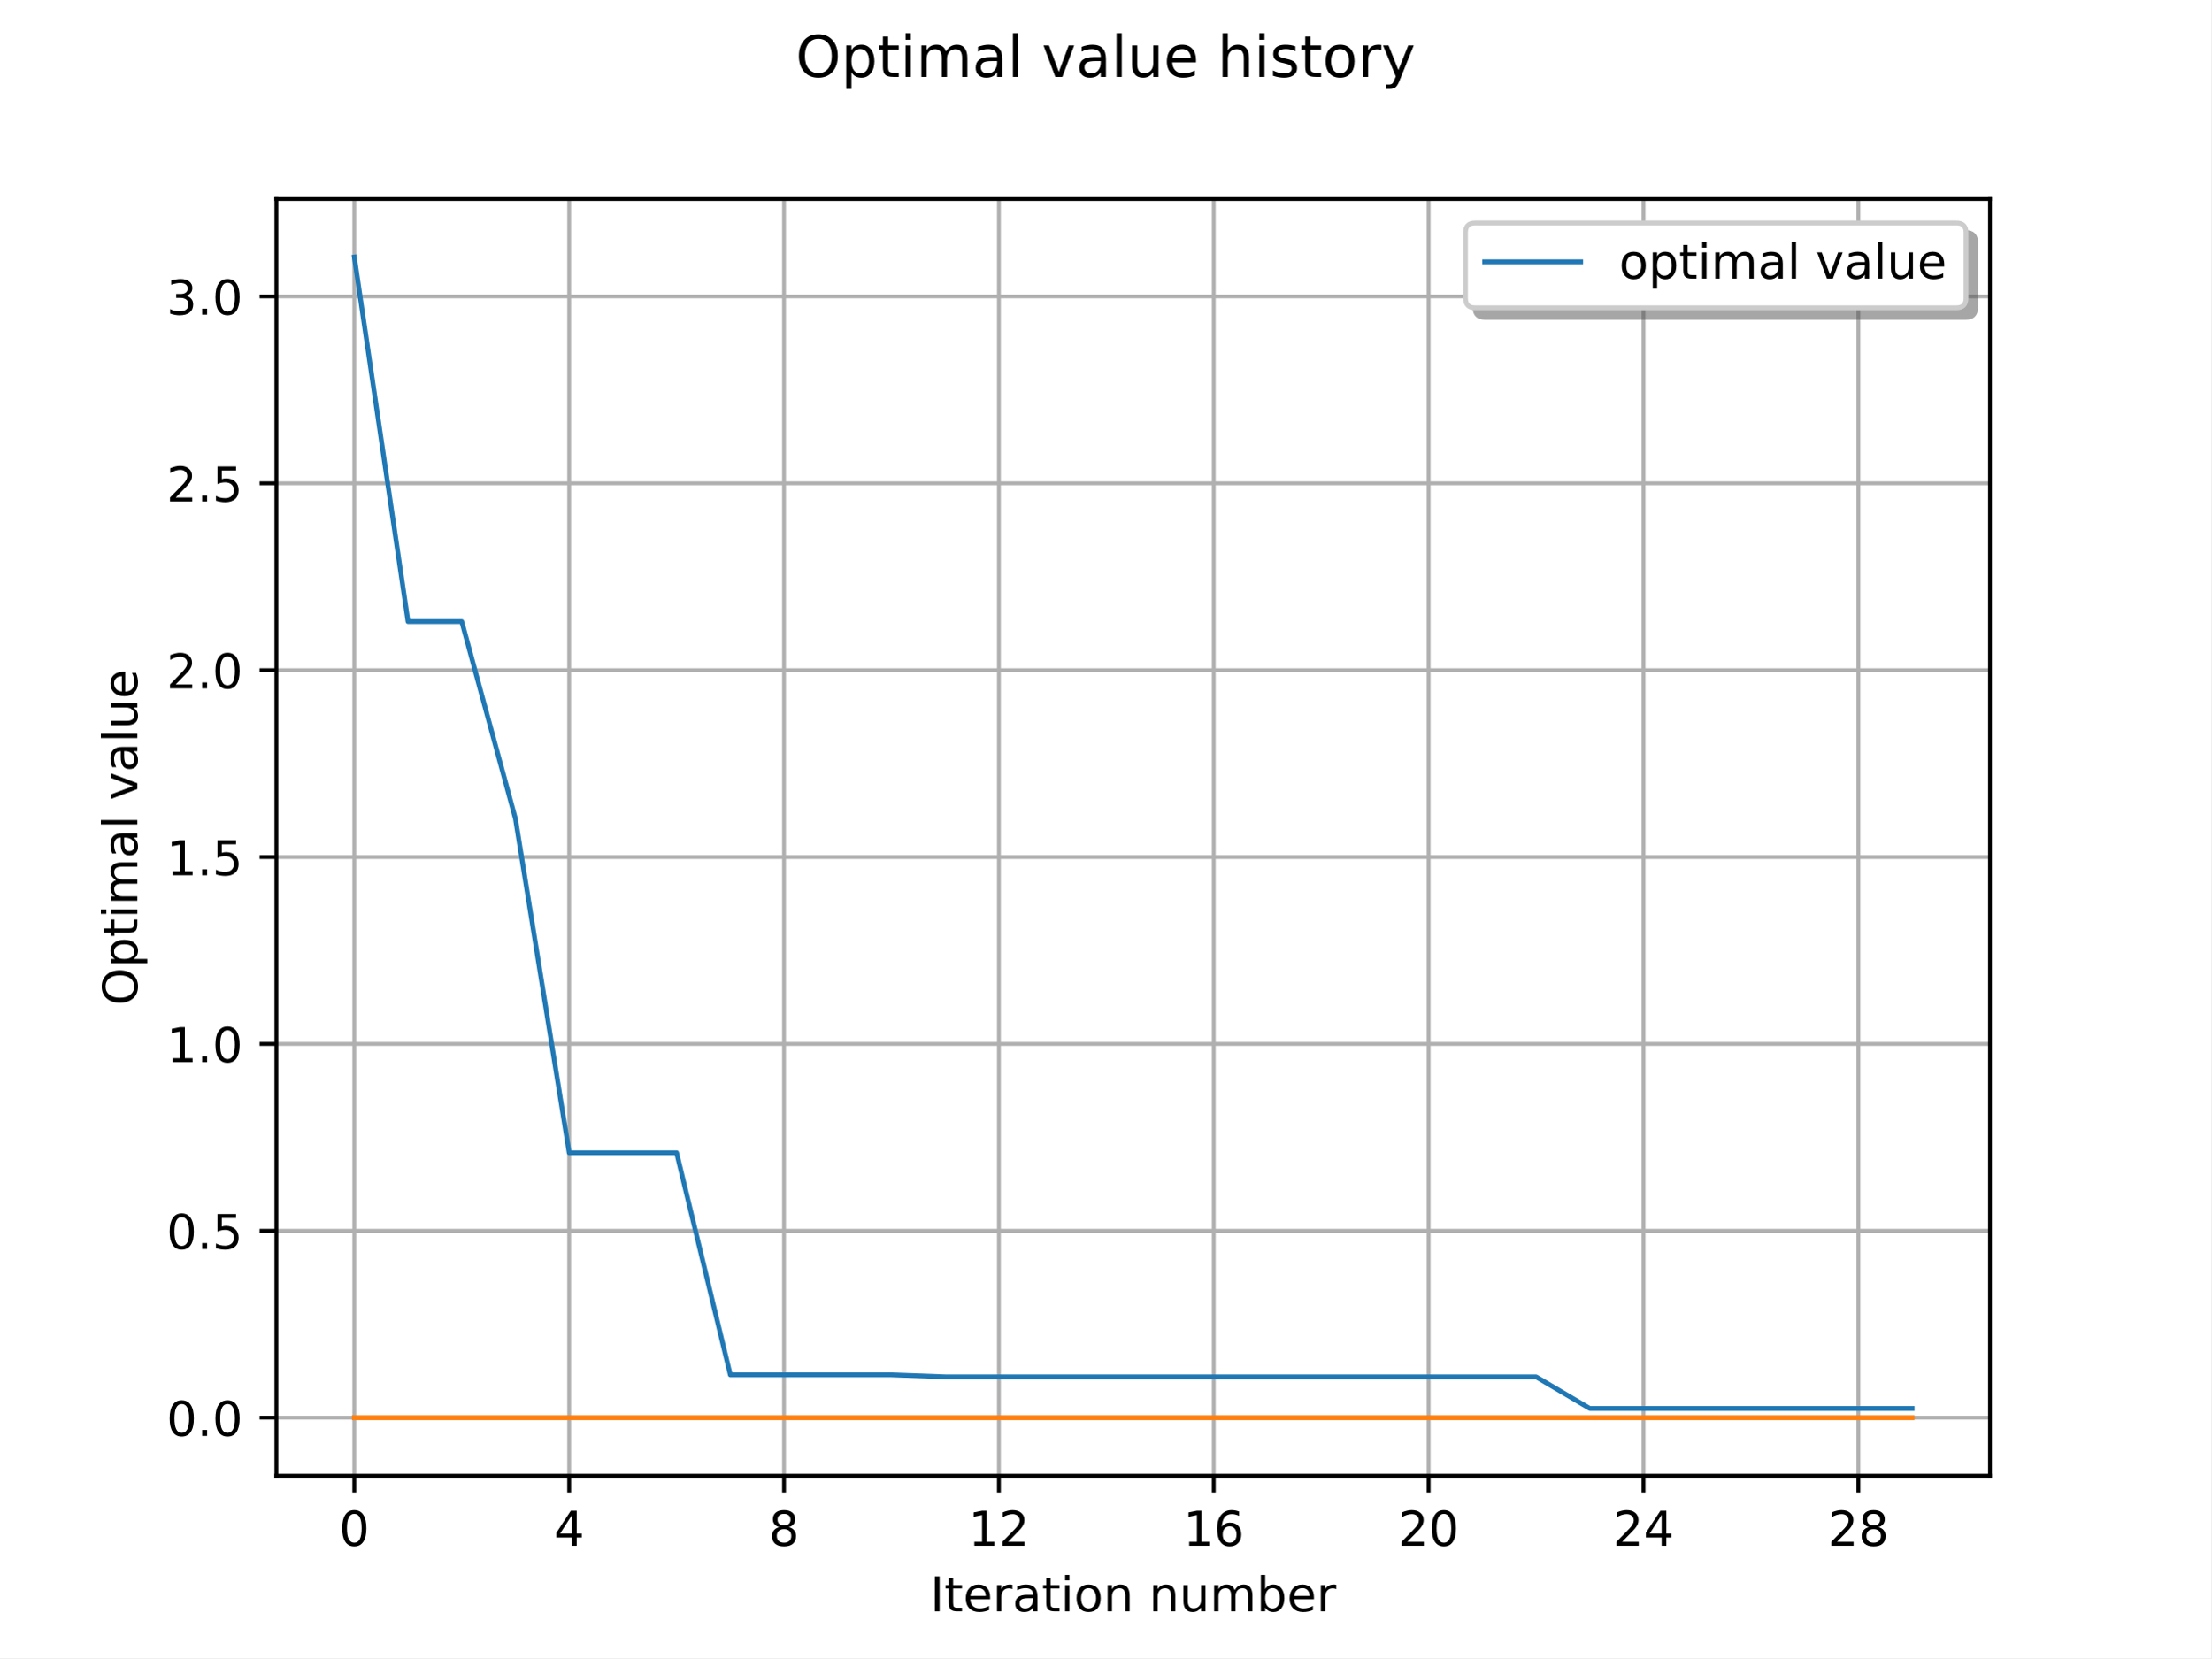
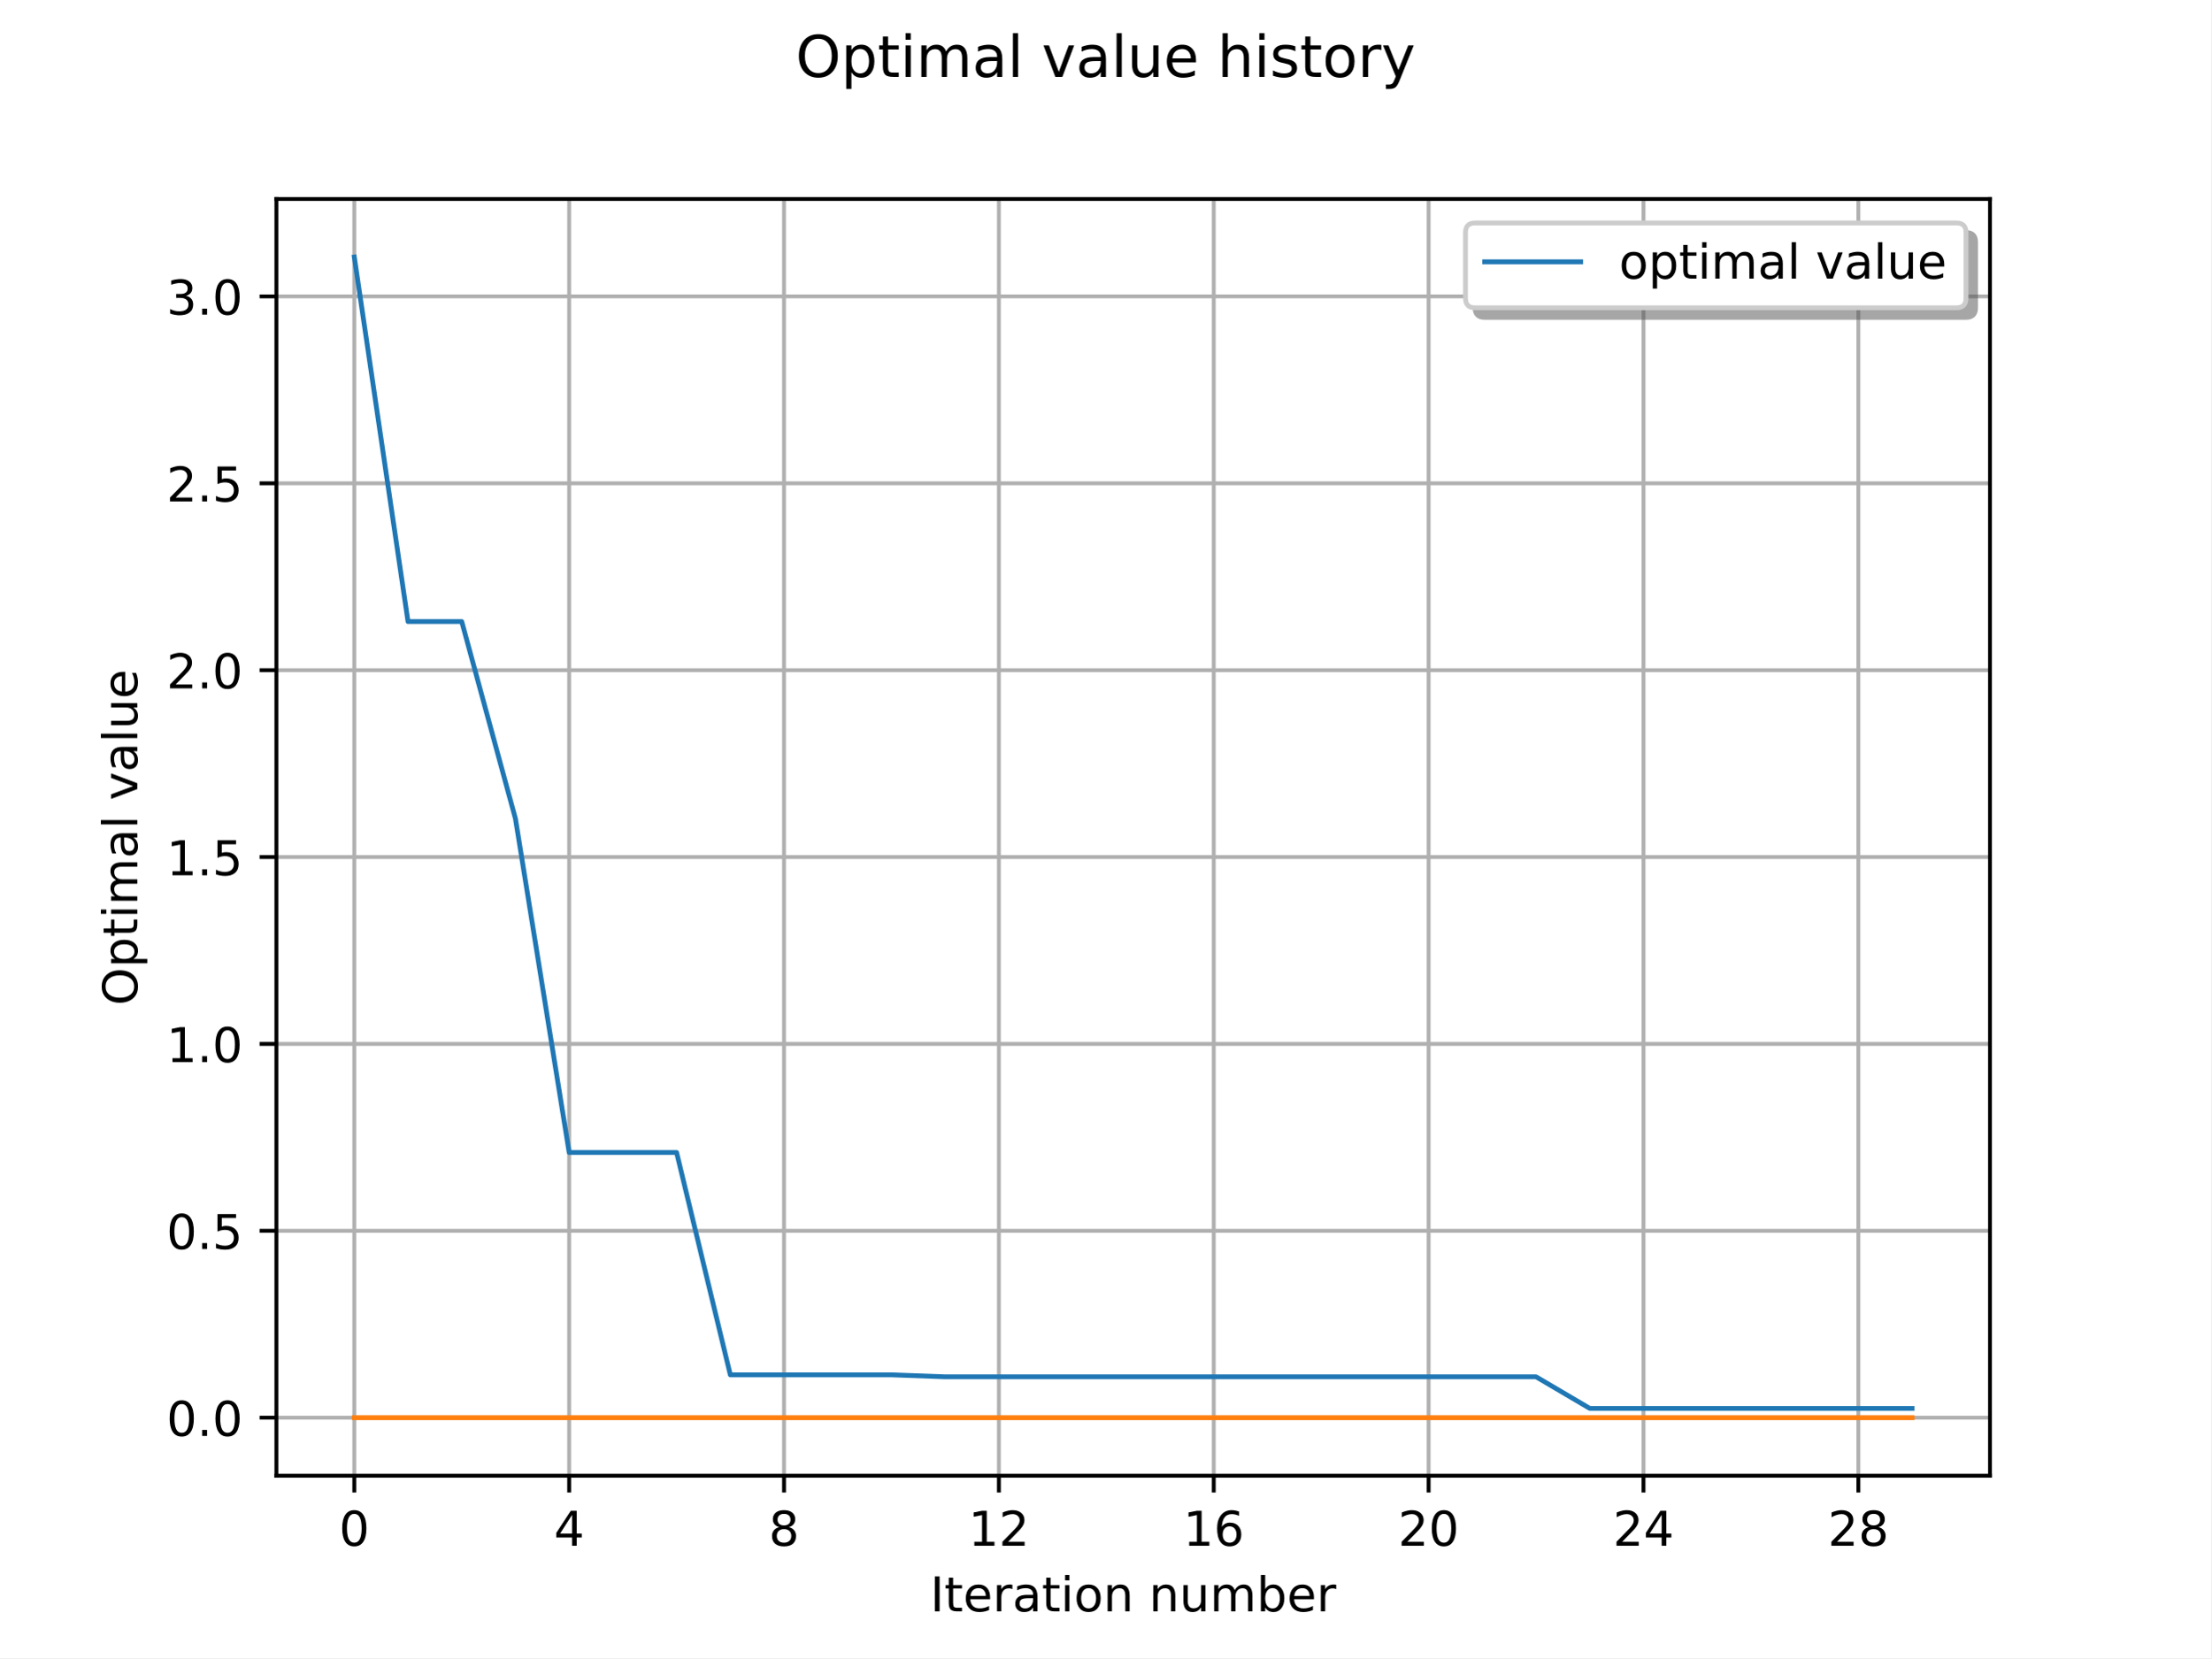
<svg xmlns="http://www.w3.org/2000/svg" xmlns:xlink="http://www.w3.org/1999/xlink" width="460.8pt" height="345.6pt" viewBox="0 0 460.8 345.6" version="1.1">
  <defs>
    <style type="text/css">*{stroke-linejoin: round; stroke-linecap: butt}</style>
  </defs>
  <g id="figure_1">
    <g id="patch_1">
      <path d="M 0 345.6  L 460.8 345.6  L 460.8 0  L 0 0  z " style="fill: #ffffff" />
    </g>
    <g id="axes_1">
      <g id="patch_2">
        <path d="M 57.6 307.584  L 414.72 307.584  L 414.72 41.472  L 57.6 41.472  z " style="fill: #ffffff" />
      </g>
      <g id="matplotlib.axis_1">
        <g id="xtick_1">
          <g id="line2d_1">
            <path d="M 73.833 307.584  L 73.833 41.472  " clip-path="url(#pece686282c)" style="fill: none; stroke: #b0b0b0; stroke-width: 0.8; stroke-linecap: square" />
          </g>
          <g id="line2d_2">
            <defs>
              <path id="m4a92d99fee" d="M 0 0  L 0 3.5  " style="stroke: #000000; stroke-width: 0.8" />
            </defs>
            <g>
              <use xlink:href="#m4a92d99fee" x="73.833" y="307.584" style="stroke: #000000; stroke-width: 0.8" />
            </g>
          </g>
          <g id="text_1">
            <g transform="translate(70.65148 322.1824) scale(0.1 -0.1)">
              <defs>
                <path id="DejaVuSans-30" d="M 2034 4250  Q 1547 4250 1301 3770  Q 1056 3291 1056 2328  Q 1056 1369 1301 889  Q 1547 409 2034 409  Q 2525 409 2770 889  Q 3016 1369 3016 2328  Q 3016 3291 2770 3770  Q 2525 4250 2034 4250  z M 2034 4750  Q 2819 4750 3233 4129  Q 3647 3509 3647 2328  Q 3647 1150 3233 529  Q 2819 -91 2034 -91  Q 1250 -91 836 529  Q 422 1150 422 2328  Q 422 3509 836 4129  Q 1250 4750 2034 4750  z " transform="scale(0.015625)" />
              </defs>
              <use xlink:href="#DejaVuSans-30" />
            </g>
          </g>
        </g>
        <g id="xtick_2">
          <g id="line2d_3">
            <path d="M 118.613 307.584  L 118.613 41.472  " clip-path="url(#pece686282c)" style="fill: none; stroke: #b0b0b0; stroke-width: 0.8; stroke-linecap: square" />
          </g>
          <g id="line2d_4">
            <g>
              <use xlink:href="#m4a92d99fee" x="118.613" y="307.584" style="stroke: #000000; stroke-width: 0.8" />
            </g>
          </g>
          <g id="text_2">
            <g transform="translate(115.4314 322.1824) scale(0.1 -0.1)">
              <defs>
                <path id="DejaVuSans-34" d="M 2419 4116  L 825 1625  L 2419 1625  L 2419 4116  z M 2253 4666  L 3047 4666  L 3047 1625  L 3713 1625  L 3713 1100  L 3047 1100  L 3047 0  L 2419 0  L 2419 1100  L 313 1100  L 313 1709  L 2253 4666  z " transform="scale(0.015625)" />
              </defs>
              <use xlink:href="#DejaVuSans-34" />
            </g>
          </g>
        </g>
        <g id="xtick_3">
          <g id="line2d_5">
            <path d="M 163.393 307.584  L 163.393 41.472  " clip-path="url(#pece686282c)" style="fill: none; stroke: #b0b0b0; stroke-width: 0.8; stroke-linecap: square" />
          </g>
          <g id="line2d_6">
            <g>
              <use xlink:href="#m4a92d99fee" x="163.393" y="307.584" style="stroke: #000000; stroke-width: 0.8" />
            </g>
          </g>
          <g id="text_3">
            <g transform="translate(160.2114 322.1824) scale(0.1 -0.1)">
              <defs>
                <path id="DejaVuSans-38" d="M 2034 2216  Q 1584 2216 1326 1975  Q 1069 1734 1069 1313  Q 1069 891 1326 650  Q 1584 409 2034 409  Q 2484 409 2743 651  Q 3003 894 3003 1313  Q 3003 1734 2745 1975  Q 2488 2216 2034 2216  z M 1403 2484  Q 997 2584 770 2862  Q 544 3141 544 3541  Q 544 4100 942 4425  Q 1341 4750 2034 4750  Q 2731 4750 3128 4425  Q 3525 4100 3525 3541  Q 3525 3141 3298 2862  Q 3072 2584 2669 2484  Q 3125 2378 3379 2068  Q 3634 1759 3634 1313  Q 3634 634 3220 271  Q 2806 -91 2034 -91  Q 1263 -91 848 271  Q 434 634 434 1313  Q 434 1759 690 2068  Q 947 2378 1403 2484  z M 1172 3481  Q 1172 3119 1398 2916  Q 1625 2713 2034 2713  Q 2441 2713 2670 2916  Q 2900 3119 2900 3481  Q 2900 3844 2670 4047  Q 2441 4250 2034 4250  Q 1625 4250 1398 4047  Q 1172 3844 1172 3481  z " transform="scale(0.015625)" />
              </defs>
              <use xlink:href="#DejaVuSans-38" />
            </g>
          </g>
        </g>
        <g id="xtick_4">
          <g id="line2d_7">
            <path d="M 208.173 307.584  L 208.173 41.472  " clip-path="url(#pece686282c)" style="fill: none; stroke: #b0b0b0; stroke-width: 0.8; stroke-linecap: square" />
          </g>
          <g id="line2d_8">
            <g>
              <use xlink:href="#m4a92d99fee" x="208.173" y="307.584" style="stroke: #000000; stroke-width: 0.8" />
            </g>
          </g>
          <g id="text_4">
            <g transform="translate(201.81 322.1824) scale(0.1 -0.1)">
              <defs>
                <path id="DejaVuSans-31" d="M 794 531  L 1825 531  L 1825 4091  L 703 3866  L 703 4441  L 1819 4666  L 2450 4666  L 2450 531  L 3481 531  L 3481 0  L 794 0  L 794 531  z " transform="scale(0.015625)" />
                <path id="DejaVuSans-32" d="M 1228 531  L 3431 531  L 3431 0  L 469 0  L 469 531  Q 828 903 1448 1529  Q 2069 2156 2228 2338  Q 2531 2678 2651 2914  Q 2772 3150 2772 3378  Q 2772 3750 2511 3984  Q 2250 4219 1831 4219  Q 1534 4219 1204 4116  Q 875 4013 500 3803  L 500 4441  Q 881 4594 1212 4672  Q 1544 4750 1819 4750  Q 2544 4750 2975 4387  Q 3406 4025 3406 3419  Q 3406 3131 3298 2873  Q 3191 2616 2906 2266  Q 2828 2175 2409 1742  Q 1991 1309 1228 531  z " transform="scale(0.015625)" />
              </defs>
              <use xlink:href="#DejaVuSans-31" />
              <use xlink:href="#DejaVuSans-32" transform="translate(63.62305 0)" />
            </g>
          </g>
        </g>
        <g id="xtick_5">
          <g id="line2d_9">
            <path d="M 252.952 307.584  L 252.952 41.472  " clip-path="url(#pece686282c)" style="fill: none; stroke: #b0b0b0; stroke-width: 0.8; stroke-linecap: square" />
          </g>
          <g id="line2d_10">
            <g>
              <use xlink:href="#m4a92d99fee" x="252.952" y="307.584" style="stroke: #000000; stroke-width: 0.8" />
            </g>
          </g>
          <g id="text_5">
            <g transform="translate(246.59 322.1824) scale(0.1 -0.1)">
              <defs>
                <path id="DejaVuSans-36" d="M 2113 2584  Q 1688 2584 1439 2293  Q 1191 2003 1191 1497  Q 1191 994 1439 701  Q 1688 409 2113 409  Q 2538 409 2786 701  Q 3034 994 3034 1497  Q 3034 2003 2786 2293  Q 2538 2584 2113 2584  z M 3366 4563  L 3366 3988  Q 3128 4100 2886 4159  Q 2644 4219 2406 4219  Q 1781 4219 1451 3797  Q 1122 3375 1075 2522  Q 1259 2794 1537 2939  Q 1816 3084 2150 3084  Q 2853 3084 3261 2657  Q 3669 2231 3669 1497  Q 3669 778 3244 343  Q 2819 -91 2113 -91  Q 1303 -91 875 529  Q 447 1150 447 2328  Q 447 3434 972 4092  Q 1497 4750 2381 4750  Q 2619 4750 2861 4703  Q 3103 4656 3366 4563  z " transform="scale(0.015625)" />
              </defs>
              <use xlink:href="#DejaVuSans-31" />
              <use xlink:href="#DejaVuSans-36" transform="translate(63.62305 0)" />
            </g>
          </g>
        </g>
        <g id="xtick_6">
          <g id="line2d_11">
            <path d="M 297.732 307.584  L 297.732 41.472  " clip-path="url(#pece686282c)" style="fill: none; stroke: #b0b0b0; stroke-width: 0.8; stroke-linecap: square" />
          </g>
          <g id="line2d_12">
            <g>
              <use xlink:href="#m4a92d99fee" x="297.732" y="307.584" style="stroke: #000000; stroke-width: 0.8" />
            </g>
          </g>
          <g id="text_6">
            <g transform="translate(291.3699 322.1824) scale(0.1 -0.1)">
              <use xlink:href="#DejaVuSans-32" />
              <use xlink:href="#DejaVuSans-30" transform="translate(63.62305 0)" />
            </g>
          </g>
        </g>
        <g id="xtick_7">
          <g id="line2d_13">
            <path d="M 342.512 307.584  L 342.512 41.472  " clip-path="url(#pece686282c)" style="fill: none; stroke: #b0b0b0; stroke-width: 0.8; stroke-linecap: square" />
          </g>
          <g id="line2d_14">
            <g>
              <use xlink:href="#m4a92d99fee" x="342.512" y="307.584" style="stroke: #000000; stroke-width: 0.8" />
            </g>
          </g>
          <g id="text_7">
            <g transform="translate(336.1499 322.1824) scale(0.1 -0.1)">
              <use xlink:href="#DejaVuSans-32" />
              <use xlink:href="#DejaVuSans-34" transform="translate(63.62305 0)" />
            </g>
          </g>
        </g>
        <g id="xtick_8">
          <g id="line2d_15">
            <path d="M 387.292 307.584  L 387.292 41.472  " clip-path="url(#pece686282c)" style="fill: none; stroke: #b0b0b0; stroke-width: 0.8; stroke-linecap: square" />
          </g>
          <g id="line2d_16">
            <g>
              <use xlink:href="#m4a92d99fee" x="387.292" y="307.584" style="stroke: #000000; stroke-width: 0.8" />
            </g>
          </g>
          <g id="text_8">
            <g transform="translate(380.9298 322.1824) scale(0.1 -0.1)">
              <use xlink:href="#DejaVuSans-32" />
              <use xlink:href="#DejaVuSans-38" transform="translate(63.62305 0)" />
            </g>
          </g>
        </g>
        <g id="text_9">
          <g transform="translate(193.8483 335.8606) scale(0.1 -0.1)">
            <defs>
              <path id="DejaVuSans-49" d="M 628 4666  L 1259 4666  L 1259 0  L 628 0  L 628 4666  z " transform="scale(0.015625)" />
              <path id="DejaVuSans-74" d="M 1172 4494  L 1172 3500  L 2356 3500  L 2356 3053  L 1172 3053  L 1172 1153  Q 1172 725 1289 603  Q 1406 481 1766 481  L 2356 481  L 2356 0  L 1766 0  Q 1100 0 847 248  Q 594 497 594 1153  L 594 3053  L 172 3053  L 172 3500  L 594 3500  L 594 4494  L 1172 4494  z " transform="scale(0.015625)" />
              <path id="DejaVuSans-65" d="M 3597 1894  L 3597 1613  L 953 1613  Q 991 1019 1311 708  Q 1631 397 2203 397  Q 2534 397 2845 478  Q 3156 559 3463 722  L 3463 178  Q 3153 47 2828 -22  Q 2503 -91 2169 -91  Q 1331 -91 842 396  Q 353 884 353 1716  Q 353 2575 817 3079  Q 1281 3584 2069 3584  Q 2775 3584 3186 3129  Q 3597 2675 3597 1894  z M 3022 2063  Q 3016 2534 2758 2815  Q 2500 3097 2075 3097  Q 1594 3097 1305 2825  Q 1016 2553 972 2059  L 3022 2063  z " transform="scale(0.015625)" />
              <path id="DejaVuSans-72" d="M 2631 2963  Q 2534 3019 2420 3045  Q 2306 3072 2169 3072  Q 1681 3072 1420 2755  Q 1159 2438 1159 1844  L 1159 0  L 581 0  L 581 3500  L 1159 3500  L 1159 2956  Q 1341 3275 1631 3429  Q 1922 3584 2338 3584  Q 2397 3584 2469 3576  Q 2541 3569 2628 3553  L 2631 2963  z " transform="scale(0.015625)" />
              <path id="DejaVuSans-61" d="M 2194 1759  Q 1497 1759 1228 1600  Q 959 1441 959 1056  Q 959 750 1161 570  Q 1363 391 1709 391  Q 2188 391 2477 730  Q 2766 1069 2766 1631  L 2766 1759  L 2194 1759  z M 3341 1997  L 3341 0  L 2766 0  L 2766 531  Q 2569 213 2275 61  Q 1981 -91 1556 -91  Q 1019 -91 701 211  Q 384 513 384 1019  Q 384 1609 779 1909  Q 1175 2209 1959 2209  L 2766 2209  L 2766 2266  Q 2766 2663 2505 2880  Q 2244 3097 1772 3097  Q 1472 3097 1187 3025  Q 903 2953 641 2809  L 641 3341  Q 956 3463 1253 3523  Q 1550 3584 1831 3584  Q 2591 3584 2966 3190  Q 3341 2797 3341 1997  z " transform="scale(0.015625)" />
              <path id="DejaVuSans-69" d="M 603 3500  L 1178 3500  L 1178 0  L 603 0  L 603 3500  z M 603 4863  L 1178 4863  L 1178 4134  L 603 4134  L 603 4863  z " transform="scale(0.015625)" />
              <path id="DejaVuSans-6f" d="M 1959 3097  Q 1497 3097 1228 2736  Q 959 2375 959 1747  Q 959 1119 1226 758  Q 1494 397 1959 397  Q 2419 397 2687 759  Q 2956 1122 2956 1747  Q 2956 2369 2687 2733  Q 2419 3097 1959 3097  z M 1959 3584  Q 2709 3584 3137 3096  Q 3566 2609 3566 1747  Q 3566 888 3137 398  Q 2709 -91 1959 -91  Q 1206 -91 779 398  Q 353 888 353 1747  Q 353 2609 779 3096  Q 1206 3584 1959 3584  z " transform="scale(0.015625)" />
              <path id="DejaVuSans-6e" d="M 3513 2113  L 3513 0  L 2938 0  L 2938 2094  Q 2938 2591 2744 2837  Q 2550 3084 2163 3084  Q 1697 3084 1428 2787  Q 1159 2491 1159 1978  L 1159 0  L 581 0  L 581 3500  L 1159 3500  L 1159 2956  Q 1366 3272 1645 3428  Q 1925 3584 2291 3584  Q 2894 3584 3203 3211  Q 3513 2838 3513 2113  z " transform="scale(0.015625)" />
              <path id="DejaVuSans-20" transform="scale(0.015625)" />
              <path id="DejaVuSans-75" d="M 544 1381  L 544 3500  L 1119 3500  L 1119 1403  Q 1119 906 1312 657  Q 1506 409 1894 409  Q 2359 409 2629 706  Q 2900 1003 2900 1516  L 2900 3500  L 3475 3500  L 3475 0  L 2900 0  L 2900 538  Q 2691 219 2414 64  Q 2138 -91 1772 -91  Q 1169 -91 856 284  Q 544 659 544 1381  z M 1991 3584  L 1991 3584  z " transform="scale(0.015625)" />
              <path id="DejaVuSans-6d" d="M 3328 2828  Q 3544 3216 3844 3400  Q 4144 3584 4550 3584  Q 5097 3584 5394 3201  Q 5691 2819 5691 2113  L 5691 0  L 5113 0  L 5113 2094  Q 5113 2597 4934 2840  Q 4756 3084 4391 3084  Q 3944 3084 3684 2787  Q 3425 2491 3425 1978  L 3425 0  L 2847 0  L 2847 2094  Q 2847 2600 2669 2842  Q 2491 3084 2119 3084  Q 1678 3084 1418 2786  Q 1159 2488 1159 1978  L 1159 0  L 581 0  L 581 3500  L 1159 3500  L 1159 2956  Q 1356 3278 1631 3431  Q 1906 3584 2284 3584  Q 2666 3584 2933 3390  Q 3200 3197 3328 2828  z " transform="scale(0.015625)" />
              <path id="DejaVuSans-62" d="M 3116 1747  Q 3116 2381 2855 2742  Q 2594 3103 2138 3103  Q 1681 3103 1420 2742  Q 1159 2381 1159 1747  Q 1159 1113 1420 752  Q 1681 391 2138 391  Q 2594 391 2855 752  Q 3116 1113 3116 1747  z M 1159 2969  Q 1341 3281 1617 3432  Q 1894 3584 2278 3584  Q 2916 3584 3314 3078  Q 3713 2572 3713 1747  Q 3713 922 3314 415  Q 2916 -91 2278 -91  Q 1894 -91 1617 61  Q 1341 213 1159 525  L 1159 0  L 581 0  L 581 4863  L 1159 4863  L 1159 2969  z " transform="scale(0.015625)" />
            </defs>
            <use xlink:href="#DejaVuSans-49" />
            <use xlink:href="#DejaVuSans-74" transform="translate(29.49219 0)" />
            <use xlink:href="#DejaVuSans-65" transform="translate(68.70117 0)" />
            <use xlink:href="#DejaVuSans-72" transform="translate(130.2246 0)" />
            <use xlink:href="#DejaVuSans-61" transform="translate(171.3379 0)" />
            <use xlink:href="#DejaVuSans-74" transform="translate(232.6172 0)" />
            <use xlink:href="#DejaVuSans-69" transform="translate(271.8262 0)" />
            <use xlink:href="#DejaVuSans-6f" transform="translate(299.6094 0)" />
            <use xlink:href="#DejaVuSans-6e" transform="translate(360.791 0)" />
            <use xlink:href="#DejaVuSans-20" transform="translate(424.1699 0)" />
            <use xlink:href="#DejaVuSans-6e" transform="translate(455.957 0)" />
            <use xlink:href="#DejaVuSans-75" transform="translate(519.3359 0)" />
            <use xlink:href="#DejaVuSans-6d" transform="translate(582.7148 0)" />
            <use xlink:href="#DejaVuSans-62" transform="translate(680.127 0)" />
            <use xlink:href="#DejaVuSans-65" transform="translate(743.6035 0)" />
            <use xlink:href="#DejaVuSans-72" transform="translate(805.127 0)" />
          </g>
        </g>
      </g>
      <g id="matplotlib.axis_2">
        <g id="ytick_1">
          <g id="line2d_17">
            <path d="M 57.6 295.488  L 414.72 295.488  " clip-path="url(#pece686282c)" style="fill: none; stroke: #b0b0b0; stroke-width: 0.8; stroke-linecap: square" />
          </g>
          <g id="line2d_18">
            <defs>
              <path id="mb3cb5c074b" d="M 0 0  L -3.5 0  " style="stroke: #000000; stroke-width: 0.8" />
            </defs>
            <g>
              <use xlink:href="#mb3cb5c074b" x="57.6" y="295.488" style="stroke: #000000; stroke-width: 0.8" />
            </g>
          </g>
          <g id="text_10">
            <g transform="translate(34.69687 299.2872) scale(0.1 -0.1)">
              <defs>
                <path id="DejaVuSans-2e" d="M 684 794  L 1344 794  L 1344 0  L 684 0  L 684 794  z " transform="scale(0.015625)" />
              </defs>
              <use xlink:href="#DejaVuSans-30" />
              <use xlink:href="#DejaVuSans-2e" transform="translate(63.62305 0)" />
              <use xlink:href="#DejaVuSans-30" transform="translate(95.41016 0)" />
            </g>
          </g>
        </g>
        <g id="ytick_2">
          <g id="line2d_19">
            <path d="M 57.6 256.536  L 414.72 256.536  " clip-path="url(#pece686282c)" style="fill: none; stroke: #b0b0b0; stroke-width: 0.8; stroke-linecap: square" />
          </g>
          <g id="line2d_20">
            <g>
              <use xlink:href="#mb3cb5c074b" x="57.6" y="256.536" style="stroke: #000000; stroke-width: 0.8" />
            </g>
          </g>
          <g id="text_11">
            <g transform="translate(34.69687 260.3349) scale(0.1 -0.1)">
              <defs>
                <path id="DejaVuSans-35" d="M 691 4666  L 3169 4666  L 3169 4134  L 1269 4134  L 1269 2991  Q 1406 3038 1543 3061  Q 1681 3084 1819 3084  Q 2600 3084 3056 2656  Q 3513 2228 3513 1497  Q 3513 744 3044 326  Q 2575 -91 1722 -91  Q 1428 -91 1123 -41  Q 819 9 494 109  L 494 744  Q 775 591 1075 516  Q 1375 441 1709 441  Q 2250 441 2565 725  Q 2881 1009 2881 1497  Q 2881 1984 2565 2268  Q 2250 2553 1709 2553  Q 1456 2553 1204 2497  Q 953 2441 691 2322  L 691 4666  z " transform="scale(0.015625)" />
              </defs>
              <use xlink:href="#DejaVuSans-30" />
              <use xlink:href="#DejaVuSans-2e" transform="translate(63.62305 0)" />
              <use xlink:href="#DejaVuSans-35" transform="translate(95.41016 0)" />
            </g>
          </g>
        </g>
        <g id="ytick_3">
          <g id="line2d_21">
            <path d="M 57.6 217.583  L 414.72 217.583  " clip-path="url(#pece686282c)" style="fill: none; stroke: #b0b0b0; stroke-width: 0.8; stroke-linecap: square" />
          </g>
          <g id="line2d_22">
            <g>
              <use xlink:href="#mb3cb5c074b" x="57.6" y="217.583" style="stroke: #000000; stroke-width: 0.8" />
            </g>
          </g>
          <g id="text_12">
            <g transform="translate(34.69687 221.3826) scale(0.1 -0.1)">
              <use xlink:href="#DejaVuSans-31" />
              <use xlink:href="#DejaVuSans-2e" transform="translate(63.62305 0)" />
              <use xlink:href="#DejaVuSans-30" transform="translate(95.41016 0)" />
            </g>
          </g>
        </g>
        <g id="ytick_4">
          <g id="line2d_23">
            <path d="M 57.6 178.631  L 414.72 178.631  " clip-path="url(#pece686282c)" style="fill: none; stroke: #b0b0b0; stroke-width: 0.8; stroke-linecap: square" />
          </g>
          <g id="line2d_24">
            <g>
              <use xlink:href="#mb3cb5c074b" x="57.6" y="178.631" style="stroke: #000000; stroke-width: 0.8" />
            </g>
          </g>
          <g id="text_13">
-             <g transform="translate(34.69687 182.4303) scale(0.1 -0.1)">
+             <g transform="translate(34.69687 182.4302) scale(0.1 -0.1)">
              <use xlink:href="#DejaVuSans-31" />
              <use xlink:href="#DejaVuSans-2e" transform="translate(63.62305 0)" />
              <use xlink:href="#DejaVuSans-35" transform="translate(95.41016 0)" />
            </g>
          </g>
        </g>
        <g id="ytick_5">
          <g id="line2d_25">
            <path d="M 57.6 139.679  L 414.72 139.679  " clip-path="url(#pece686282c)" style="fill: none; stroke: #b0b0b0; stroke-width: 0.8; stroke-linecap: square" />
          </g>
          <g id="line2d_26">
            <g>
              <use xlink:href="#mb3cb5c074b" x="57.6" y="139.679" style="stroke: #000000; stroke-width: 0.8" />
            </g>
          </g>
          <g id="text_14">
-             <g transform="translate(34.69687 143.478) scale(0.1 -0.1)">
+             <g transform="translate(34.69687 143.4779) scale(0.1 -0.1)">
              <use xlink:href="#DejaVuSans-32" />
              <use xlink:href="#DejaVuSans-2e" transform="translate(63.62305 0)" />
              <use xlink:href="#DejaVuSans-30" transform="translate(95.41016 0)" />
            </g>
          </g>
        </g>
        <g id="ytick_6">
          <g id="line2d_27">
-             <path d="M 57.6 100.727  L 414.72 100.727  " clip-path="url(#pece686282c)" style="fill: none; stroke: #b0b0b0; stroke-width: 0.8; stroke-linecap: square" />
+             <path d="M 57.6 100.726  L 414.72 100.726  " clip-path="url(#pece686282c)" style="fill: none; stroke: #b0b0b0; stroke-width: 0.8; stroke-linecap: square" />
          </g>
          <g id="line2d_28">
            <g>
-               <use xlink:href="#mb3cb5c074b" x="57.6" y="100.727" style="stroke: #000000; stroke-width: 0.8" />
+               <use xlink:href="#mb3cb5c074b" x="57.6" y="100.726" style="stroke: #000000; stroke-width: 0.8" />
            </g>
          </g>
          <g id="text_15">
-             <g transform="translate(34.69687 104.5257) scale(0.1 -0.1)">
+             <g transform="translate(34.69687 104.5256) scale(0.1 -0.1)">
              <use xlink:href="#DejaVuSans-32" />
              <use xlink:href="#DejaVuSans-2e" transform="translate(63.62305 0)" />
              <use xlink:href="#DejaVuSans-35" transform="translate(95.41016 0)" />
            </g>
          </g>
        </g>
        <g id="ytick_7">
          <g id="line2d_29">
            <path d="M 57.6 61.774  L 414.72 61.774  " clip-path="url(#pece686282c)" style="fill: none; stroke: #b0b0b0; stroke-width: 0.8; stroke-linecap: square" />
          </g>
          <g id="line2d_30">
            <g>
              <use xlink:href="#mb3cb5c074b" x="57.6" y="61.774" style="stroke: #000000; stroke-width: 0.8" />
            </g>
          </g>
          <g id="text_16">
-             <g transform="translate(34.69687 65.57343) scale(0.1 -0.1)">
+             <g transform="translate(34.69687 65.57322) scale(0.1 -0.1)">
              <defs>
                <path id="DejaVuSans-33" d="M 2597 2516  Q 3050 2419 3304 2112  Q 3559 1806 3559 1356  Q 3559 666 3084 287  Q 2609 -91 1734 -91  Q 1441 -91 1130 -33  Q 819 25 488 141  L 488 750  Q 750 597 1062 519  Q 1375 441 1716 441  Q 2309 441 2620 675  Q 2931 909 2931 1356  Q 2931 1769 2642 2001  Q 2353 2234 1838 2234  L 1294 2234  L 1294 2753  L 1863 2753  Q 2328 2753 2575 2939  Q 2822 3125 2822 3475  Q 2822 3834 2567 4026  Q 2313 4219 1838 4219  Q 1578 4219 1281 4162  Q 984 4106 628 3988  L 628 4550  Q 988 4650 1302 4700  Q 1616 4750 1894 4750  Q 2613 4750 3031 4423  Q 3450 4097 3450 3541  Q 3450 3153 3228 2886  Q 3006 2619 2597 2516  z " transform="scale(0.015625)" />
              </defs>
              <use xlink:href="#DejaVuSans-33" />
              <use xlink:href="#DejaVuSans-2e" transform="translate(63.62305 0)" />
              <use xlink:href="#DejaVuSans-30" transform="translate(95.41016 0)" />
            </g>
          </g>
        </g>
        <g id="text_17">
          <g transform="translate(28.61719 209.5577) rotate(-90) scale(0.1 -0.1)">
            <defs>
              <path id="DejaVuSans-4f" d="M 2522 4238  Q 1834 4238 1429 3725  Q 1025 3213 1025 2328  Q 1025 1447 1429 934  Q 1834 422 2522 422  Q 3209 422 3611 934  Q 4013 1447 4013 2328  Q 4013 3213 3611 3725  Q 3209 4238 2522 4238  z M 2522 4750  Q 3503 4750 4090 4092  Q 4678 3434 4678 2328  Q 4678 1225 4090 567  Q 3503 -91 2522 -91  Q 1538 -91 948 565  Q 359 1222 359 2328  Q 359 3434 948 4092  Q 1538 4750 2522 4750  z " transform="scale(0.015625)" />
              <path id="DejaVuSans-70" d="M 1159 525  L 1159 -1331  L 581 -1331  L 581 3500  L 1159 3500  L 1159 2969  Q 1341 3281 1617 3432  Q 1894 3584 2278 3584  Q 2916 3584 3314 3078  Q 3713 2572 3713 1747  Q 3713 922 3314 415  Q 2916 -91 2278 -91  Q 1894 -91 1617 61  Q 1341 213 1159 525  z M 3116 1747  Q 3116 2381 2855 2742  Q 2594 3103 2138 3103  Q 1681 3103 1420 2742  Q 1159 2381 1159 1747  Q 1159 1113 1420 752  Q 1681 391 2138 391  Q 2594 391 2855 752  Q 3116 1113 3116 1747  z " transform="scale(0.015625)" />
              <path id="DejaVuSans-6c" d="M 603 4863  L 1178 4863  L 1178 0  L 603 0  L 603 4863  z " transform="scale(0.015625)" />
              <path id="DejaVuSans-76" d="M 191 3500  L 800 3500  L 1894 563  L 2988 3500  L 3597 3500  L 2284 0  L 1503 0  L 191 3500  z " transform="scale(0.015625)" />
            </defs>
            <use xlink:href="#DejaVuSans-4f" />
            <use xlink:href="#DejaVuSans-70" transform="translate(78.71094 0)" />
            <use xlink:href="#DejaVuSans-74" transform="translate(142.1875 0)" />
            <use xlink:href="#DejaVuSans-69" transform="translate(181.3965 0)" />
            <use xlink:href="#DejaVuSans-6d" transform="translate(209.1797 0)" />
            <use xlink:href="#DejaVuSans-61" transform="translate(306.5918 0)" />
            <use xlink:href="#DejaVuSans-6c" transform="translate(367.8711 0)" />
            <use xlink:href="#DejaVuSans-20" transform="translate(395.6543 0)" />
            <use xlink:href="#DejaVuSans-76" transform="translate(427.4414 0)" />
            <use xlink:href="#DejaVuSans-61" transform="translate(486.6211 0)" />
            <use xlink:href="#DejaVuSans-6c" transform="translate(547.9004 0)" />
            <use xlink:href="#DejaVuSans-75" transform="translate(575.6836 0)" />
            <use xlink:href="#DejaVuSans-65" transform="translate(639.0625 0)" />
          </g>
        </g>
      </g>
      <g id="line2d_31">
-         <path d="M 73.833 53.568  L 85.028 129.552  L 96.223 129.552  L 107.418 170.659  L 118.613 240.271  L 129.808 240.271  L 141.003 240.271  L 152.198 286.566  L 163.393 286.566  L 174.588 286.566  L 185.783 286.566  L 196.978 286.977  L 208.173 286.977  L 219.368 286.977  L 230.563 286.977  L 241.757 286.977  L 252.952 286.977  L 264.147 286.977  L 275.342 286.977  L 286.537 286.977  L 297.732 286.977  L 308.927 286.977  L 320.122 286.977  L 331.317 293.574  L 342.512 293.574  L 353.707 293.574  L 364.902 293.574  L 376.097 293.574  L 387.292 293.574  L 398.487 293.574  " clip-path="url(#pece686282c)" style="fill: none; stroke: #1f77b4; stroke-linecap: square" />
+         <path d="M 73.833 53.568  L 85.028 129.55  L 96.223 129.55  L 107.418 170.645  L 118.613 240.213  L 129.808 240.213  L 141.003 240.213  L 152.198 286.561  L 163.393 286.561  L 174.588 286.561  L 185.783 286.561  L 196.978 286.972  L 208.173 286.972  L 219.368 286.972  L 230.563 286.972  L 241.757 286.972  L 252.952 286.972  L 264.147 286.972  L 275.342 286.972  L 286.537 286.972  L 297.732 286.972  L 308.927 286.972  L 320.122 286.972  L 331.317 293.558  L 342.512 293.558  L 353.707 293.558  L 364.902 293.558  L 376.097 293.558  L 387.292 293.558  L 398.487 293.558  " clip-path="url(#pece686282c)" style="fill: none; stroke: #1f77b4; stroke-linecap: square" />
      </g>
      <g id="line2d_32">
        <path d="M 73.833 295.488  L 398.487 295.488  " clip-path="url(#pece686282c)" style="fill: none; stroke: #ff7f0e; stroke-linecap: square" />
      </g>
      <g id="patch_3">
        <path d="M 57.6 307.584  L 57.6 41.472  " style="fill: none; stroke: #000000; stroke-width: 0.8; stroke-linejoin: miter; stroke-linecap: square" />
      </g>
      <g id="patch_4">
        <path d="M 414.72 307.584  L 414.72 41.472  " style="fill: none; stroke: #000000; stroke-width: 0.8; stroke-linejoin: miter; stroke-linecap: square" />
      </g>
      <g id="patch_5">
        <path d="M 57.6 307.584  L 414.72 307.584  " style="fill: none; stroke: #000000; stroke-width: 0.8; stroke-linejoin: miter; stroke-linecap: square" />
      </g>
      <g id="patch_6">
        <path d="M 57.6 41.472  L 414.72 41.472  " style="fill: none; stroke: #000000; stroke-width: 0.8; stroke-linejoin: miter; stroke-linecap: square" />
      </g>
      <g id="legend_1">
        <g id="patch_7">
          <path d="M 309.414 66.15  L 409.72 66.15  Q 411.72 66.15 411.72 64.15  L 411.72 50.472  Q 411.72 48.472 409.72 48.472  L 309.414 48.472  Q 307.414 48.472 307.414 50.472  L 307.414 64.15  Q 307.414 66.15 309.414 66.15  z " style="fill: #4d4d4d; opacity: 0.5; stroke: #4d4d4d; stroke-linejoin: miter" />
        </g>
        <g id="patch_8">
          <path d="M 307.414 64.15  L 407.72 64.15  Q 409.72 64.15 409.72 62.15  L 409.72 48.472  Q 409.72 46.472 407.72 46.472  L 307.414 46.472  Q 305.414 46.472 305.414 48.472  L 305.414 62.15  Q 305.414 64.15 307.414 64.15  z " style="fill: #ffffff; stroke: #cccccc; stroke-linejoin: miter" />
        </g>
        <g id="line2d_33">
          <path d="M 309.414 54.57  L 319.414 54.57  L 329.414 54.57  " style="fill: none; stroke: #1f77b4; stroke-linecap: square" />
        </g>
        <g id="text_18">
          <g transform="translate(337.4137 58.07044) scale(0.1 -0.1)">
            <use xlink:href="#DejaVuSans-6f" />
            <use xlink:href="#DejaVuSans-70" transform="translate(61.18164 0)" />
            <use xlink:href="#DejaVuSans-74" transform="translate(124.6582 0)" />
            <use xlink:href="#DejaVuSans-69" transform="translate(163.8672 0)" />
            <use xlink:href="#DejaVuSans-6d" transform="translate(191.6504 0)" />
            <use xlink:href="#DejaVuSans-61" transform="translate(289.0625 0)" />
            <use xlink:href="#DejaVuSans-6c" transform="translate(350.3418 0)" />
            <use xlink:href="#DejaVuSans-20" transform="translate(378.125 0)" />
            <use xlink:href="#DejaVuSans-76" transform="translate(409.9121 0)" />
            <use xlink:href="#DejaVuSans-61" transform="translate(469.0918 0)" />
            <use xlink:href="#DejaVuSans-6c" transform="translate(530.3711 0)" />
            <use xlink:href="#DejaVuSans-75" transform="translate(558.1543 0)" />
            <use xlink:href="#DejaVuSans-65" transform="translate(621.5332 0)" />
          </g>
        </g>
      </g>
    </g>
    <g id="text_19">
      <g transform="translate(165.8212 16.03013) scale(0.12 -0.12)">
        <defs>
          <path id="DejaVuSans-68" d="M 3513 2113  L 3513 0  L 2938 0  L 2938 2094  Q 2938 2591 2744 2837  Q 2550 3084 2163 3084  Q 1697 3084 1428 2787  Q 1159 2491 1159 1978  L 1159 0  L 581 0  L 581 4863  L 1159 4863  L 1159 2956  Q 1366 3272 1645 3428  Q 1925 3584 2291 3584  Q 2894 3584 3203 3211  Q 3513 2838 3513 2113  z " transform="scale(0.015625)" />
          <path id="DejaVuSans-73" d="M 2834 3397  L 2834 2853  Q 2591 2978 2328 3040  Q 2066 3103 1784 3103  Q 1356 3103 1142 2972  Q 928 2841 928 2578  Q 928 2378 1081 2264  Q 1234 2150 1697 2047  L 1894 2003  Q 2506 1872 2764 1633  Q 3022 1394 3022 966  Q 3022 478 2636 193  Q 2250 -91 1575 -91  Q 1294 -91 989 -36  Q 684 19 347 128  L 347 722  Q 666 556 975 473  Q 1284 391 1588 391  Q 1994 391 2212 530  Q 2431 669 2431 922  Q 2431 1156 2273 1281  Q 2116 1406 1581 1522  L 1381 1569  Q 847 1681 609 1914  Q 372 2147 372 2553  Q 372 3047 722 3315  Q 1072 3584 1716 3584  Q 2034 3584 2315 3537  Q 2597 3491 2834 3397  z " transform="scale(0.015625)" />
          <path id="DejaVuSans-79" d="M 2059 -325  Q 1816 -950 1584 -1140  Q 1353 -1331 966 -1331  L 506 -1331  L 506 -850  L 844 -850  Q 1081 -850 1212 -737  Q 1344 -625 1503 -206  L 1606 56  L 191 3500  L 800 3500  L 1894 763  L 2988 3500  L 3597 3500  L 2059 -325  z " transform="scale(0.015625)" />
        </defs>
        <use xlink:href="#DejaVuSans-4f" />
        <use xlink:href="#DejaVuSans-70" transform="translate(78.71094 0)" />
        <use xlink:href="#DejaVuSans-74" transform="translate(142.1875 0)" />
        <use xlink:href="#DejaVuSans-69" transform="translate(181.3965 0)" />
        <use xlink:href="#DejaVuSans-6d" transform="translate(209.1797 0)" />
        <use xlink:href="#DejaVuSans-61" transform="translate(306.5918 0)" />
        <use xlink:href="#DejaVuSans-6c" transform="translate(367.8711 0)" />
        <use xlink:href="#DejaVuSans-20" transform="translate(395.6543 0)" />
        <use xlink:href="#DejaVuSans-76" transform="translate(427.4414 0)" />
        <use xlink:href="#DejaVuSans-61" transform="translate(486.6211 0)" />
        <use xlink:href="#DejaVuSans-6c" transform="translate(547.9004 0)" />
        <use xlink:href="#DejaVuSans-75" transform="translate(575.6836 0)" />
        <use xlink:href="#DejaVuSans-65" transform="translate(639.0625 0)" />
        <use xlink:href="#DejaVuSans-20" transform="translate(700.5859 0)" />
        <use xlink:href="#DejaVuSans-68" transform="translate(732.373 0)" />
        <use xlink:href="#DejaVuSans-69" transform="translate(795.752 0)" />
        <use xlink:href="#DejaVuSans-73" transform="translate(823.5352 0)" />
        <use xlink:href="#DejaVuSans-74" transform="translate(875.6348 0)" />
        <use xlink:href="#DejaVuSans-6f" transform="translate(914.8438 0)" />
        <use xlink:href="#DejaVuSans-72" transform="translate(976.0254 0)" />
        <use xlink:href="#DejaVuSans-79" transform="translate(1017.139 0)" />
      </g>
    </g>
  </g>
  <defs>
    <clipPath id="pece686282c">
      <rect x="57.6" y="41.472" width="357.12" height="266.112" />
    </clipPath>
  </defs>
</svg>
